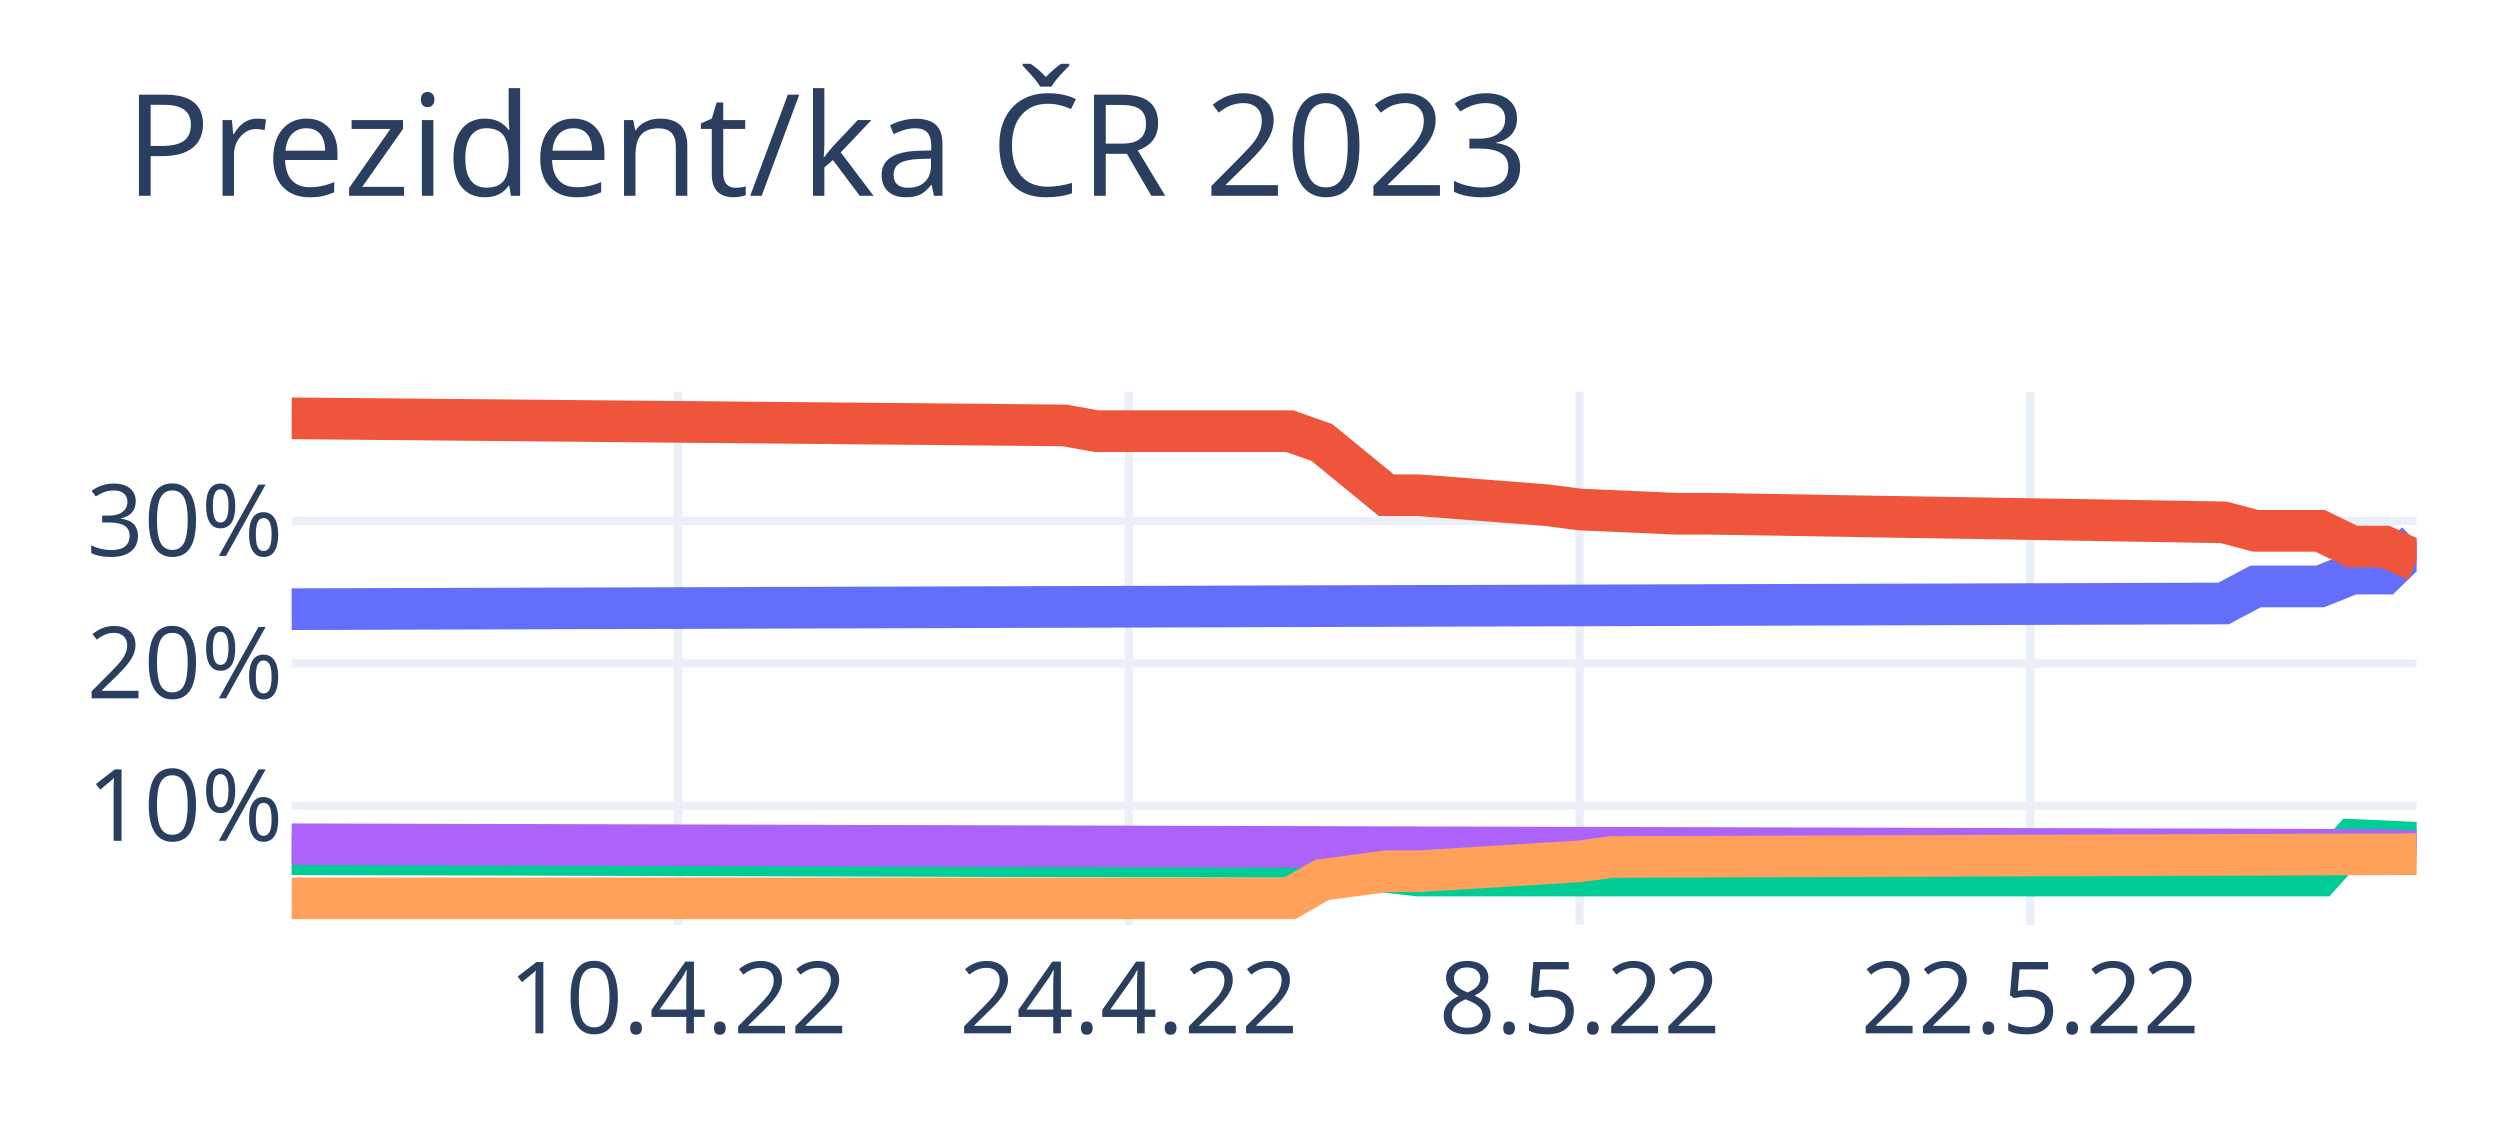
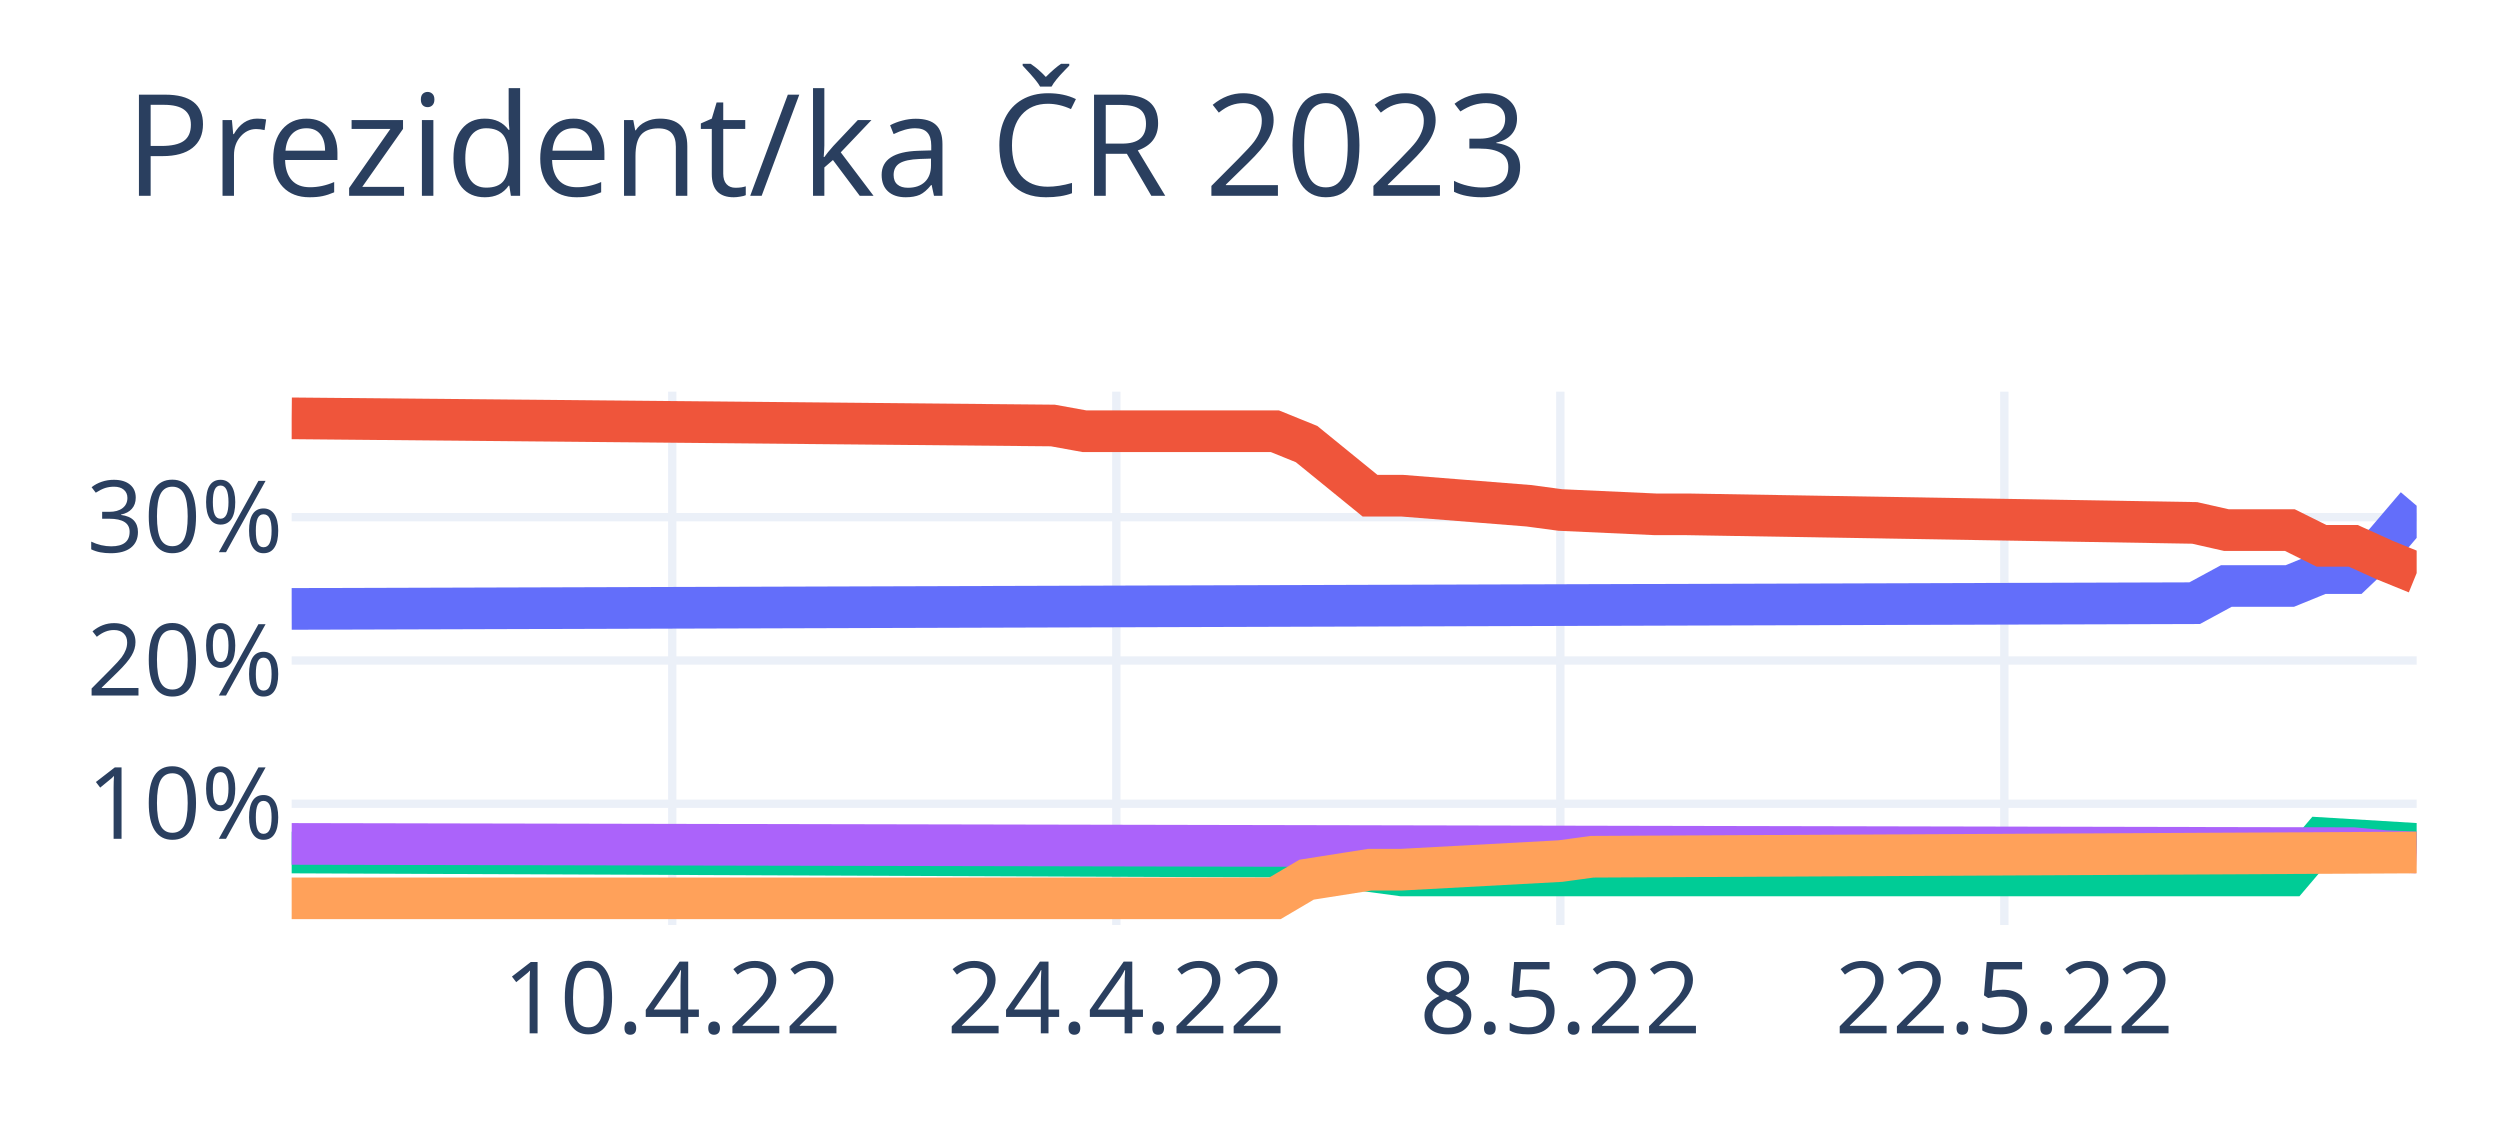
<svg xmlns="http://www.w3.org/2000/svg" class="main-svg" width="300" height="135" style="" viewBox="0 0 300 135">
  <rect x="0" y="0" width="300" height="135" style="fill: rgb(255, 255, 255); fill-opacity: 1;" />
-   <defs id="defs-e59a8b">
+   <defs id="defs-ccbee9">
    <g class="clips">
-       <clipPath id="clipe59a8bxyplot" class="plotclip">
+       <clipPath id="clipccbee9xyplot" class="plotclip">
        <rect width="255" height="64" />
      </clipPath>
-       <clipPath class="axesclip" id="clipe59a8bx">
+       <clipPath class="axesclip" id="clipccbee9x">
        <rect x="35" y="0" width="255" height="135" />
      </clipPath>
-       <clipPath class="axesclip" id="clipe59a8by">
+       <clipPath class="axesclip" id="clipccbee9y">
        <rect x="0" y="47" width="300" height="64" />
      </clipPath>
-       <clipPath class="axesclip" id="clipe59a8bxy">
+       <clipPath class="axesclip" id="clipccbee9xy">
        <rect x="35" y="47" width="255" height="64" />
      </clipPath>
    </g>
    <g class="gradients" />
    <g class="patterns" />
  </defs>
  <g class="bglayer" />
  <g class="layer-below">
    <g class="imagelayer" />
    <g class="shapelayer" />
  </g>
  <g class="cartesianlayer">
    <g class="subplot xy">
      <g class="layer-subplot">
        <g class="shapelayer" />
        <g class="imagelayer" />
      </g>
      <g class="minor-gridlayer">
        <g class="x" />
        <g class="y" />
      </g>
      <g class="gridlayer">
        <g class="x">
-           <path class="xgrid crisp" transform="translate(81.36,0)" d="M0,47v64" style="stroke: rgb(235, 240, 248); stroke-opacity: 1; stroke-width: 1px;" />
-           <path class="xgrid crisp" transform="translate(135.45,0)" d="M0,47v64" style="stroke: rgb(235, 240, 248); stroke-opacity: 1; stroke-width: 1px;" />
-           <path class="xgrid crisp" transform="translate(189.55,0)" d="M0,47v64" style="stroke: rgb(235, 240, 248); stroke-opacity: 1; stroke-width: 1px;" />
-           <path class="xgrid crisp" transform="translate(243.64,0)" d="M0,47v64" style="stroke: rgb(235, 240, 248); stroke-opacity: 1; stroke-width: 1px;" />
+           <path class="xgrid crisp" transform="translate(80.67,0)" d="M0,47v64" style="stroke: rgb(235, 240, 248); stroke-opacity: 1; stroke-width: 1px;" />
+           <path class="xgrid crisp" transform="translate(133.96,0)" d="M0,47v64" style="stroke: rgb(235, 240, 248); stroke-opacity: 1; stroke-width: 1px;" />
+           <path class="xgrid crisp" transform="translate(187.24,0)" d="M0,47v64" style="stroke: rgb(235, 240, 248); stroke-opacity: 1; stroke-width: 1px;" />
+           <path class="xgrid crisp" transform="translate(240.52,0)" d="M0,47v64" style="stroke: rgb(235, 240, 248); stroke-opacity: 1; stroke-width: 1px;" />
        </g>
        <g class="y">
-           <path class="ygrid crisp" transform="translate(0,96.69)" d="M35,0h255" style="stroke: rgb(235, 240, 248); stroke-opacity: 1; stroke-width: 1px;" />
-           <path class="ygrid crisp" transform="translate(0,79.6)" d="M35,0h255" style="stroke: rgb(235, 240, 248); stroke-opacity: 1; stroke-width: 1px;" />
-           <path class="ygrid crisp" transform="translate(0,62.51)" d="M35,0h255" style="stroke: rgb(235, 240, 248); stroke-opacity: 1; stroke-width: 1px;" />
+           <path class="ygrid crisp" transform="translate(0,96.45)" d="M35,0h255" style="stroke: rgb(235, 240, 248); stroke-opacity: 1; stroke-width: 1px;" />
+           <path class="ygrid crisp" transform="translate(0,79.26)" d="M35,0h255" style="stroke: rgb(235, 240, 248); stroke-opacity: 1; stroke-width: 1px;" />
+           <path class="ygrid crisp" transform="translate(0,62.06)" d="M35,0h255" style="stroke: rgb(235, 240, 248); stroke-opacity: 1; stroke-width: 1px;" />
        </g>
      </g>
      <g class="zerolinelayer" />
      <path class="xlines-below" />
      <path class="ylines-below" />
      <g class="overlines-below" />
      <g class="xaxislayer-below" />
      <g class="yaxislayer-below" />
      <g class="overaxes-below" />
-       <g class="plot" transform="translate(35,47)" clip-path="url(#clipe59a8bxyplot)">
+       <g class="plot" transform="translate(35,47)" clip-path="url(#clipccbee9xyplot)">
        <g class="scatterlayer mlayer">
-           <g class="trace scatter trace9be6fb" style="stroke-miterlimit: 2; opacity: 1;">
+           <g class="trace scatter tracecf9c91" style="stroke-miterlimit: 2; opacity: 1;">
            <g class="fills" />
            <g class="errorbars" />
            <g class="lines">
-               <path class="js-line" d="M0,26.1L231.82,25.42L235.68,23.37L243.41,23.37L247.27,21.83L251.14,21.83L255,18.07" style="vector-effect: non-scaling-stroke; fill: none; stroke: rgb(99, 110, 250); stroke-opacity: 1; stroke-width: 5px; opacity: 1;" />
+               <path class="js-line" d="M0,26.07L228.36,25.38L232.16,23.32L239.78,23.32L243.58,21.77L247.39,21.77L251.19,18.16L255,13.69" style="vector-effect: non-scaling-stroke; fill: none; stroke: rgb(99, 110, 250); stroke-opacity: 1; stroke-width: 5px; opacity: 1;" />
            </g>
            <g class="points" />
            <g class="text" />
          </g>
-           <g class="trace scatter trace23e571" style="stroke-miterlimit: 2; opacity: 1;">
+           <g class="trace scatter tracefb4a73" style="stroke-miterlimit: 2; opacity: 1;">
            <g class="fills" />
            <g class="errorbars" />
            <g class="lines">
-               <path class="js-line" d="M0,3.2L92.73,4.05L96.59,4.74L119.77,4.74L123.64,6.11L131.36,12.43L135.23,12.43L150.68,13.63L154.55,14.14L166.14,14.65L170,14.65L231.82,15.68L235.68,16.7L243.41,16.7L247.27,18.58L251.14,18.58L255,20.29" style="vector-effect: non-scaling-stroke; fill: none; stroke: rgb(239, 85, 59); stroke-opacity: 1; stroke-width: 5px; opacity: 1;" />
+               <path class="js-line" d="M0,3.2L91.34,4.06L95.15,4.75L117.99,4.75L121.79,6.29L129.4,12.48L133.21,12.48L148.43,13.69L152.24,14.2L163.66,14.72L167.46,14.72L228.36,15.75L232.16,16.61L239.78,16.61L243.58,18.5L247.39,18.5L251.19,20.22L255,21.77" style="vector-effect: non-scaling-stroke; fill: none; stroke: rgb(239, 85, 59); stroke-opacity: 1; stroke-width: 5px; opacity: 1;" />
            </g>
            <g class="points" />
            <g class="text" />
          </g>
-           <g class="trace scatter trace4b4a9d" style="stroke-miterlimit: 2; opacity: 1;">
+           <g class="trace scatter trace50a3c6" style="stroke-miterlimit: 2; opacity: 1;">
            <g class="fills" />
            <g class="errorbars" />
            <g class="lines">
-               <path class="js-line" d="M0,55.5L123.64,55.84L127.5,57.21L135.23,58.07L139.09,58.07L243.41,58.07L247.27,53.79L255,54.13" style="vector-effect: non-scaling-stroke; fill: none; stroke: rgb(0, 204, 150); stroke-opacity: 1; stroke-width: 5px; opacity: 1;" />
+               <path class="js-line" d="M0,55.3L121.79,55.81L125.6,57.02L133.21,58.05L137.01,58.05L239.78,58.05L243.58,53.58L255,54.27" style="vector-effect: non-scaling-stroke; fill: none; stroke: rgb(0, 204, 150); stroke-opacity: 1; stroke-width: 5px; opacity: 1;" />
            </g>
            <g class="points" />
            <g class="text" />
          </g>
-           <g class="trace scatter trace01c573" style="stroke-miterlimit: 2; opacity: 1;">
+           <g class="trace scatter trace465fb2" style="stroke-miterlimit: 2; opacity: 1;">
            <g class="fills" />
            <g class="errorbars" />
            <g class="lines">
-               <path class="js-line" d="M0,54.31L251.14,54.99L255,55.16" style="vector-effect: non-scaling-stroke; fill: none; stroke: rgb(171, 99, 250); stroke-opacity: 1; stroke-width: 5px; opacity: 1;" />
+               <path class="js-line" d="M0,54.27L247.39,54.78L251.19,55.13L255,55.3" style="vector-effect: non-scaling-stroke; fill: none; stroke: rgb(171, 99, 250); stroke-opacity: 1; stroke-width: 5px; opacity: 1;" />
            </g>
            <g class="points" />
            <g class="text" />
          </g>
-           <g class="trace scatter trace1940d1" style="stroke-miterlimit: 2; opacity: 1;">
+           <g class="trace scatter trace8b5c0a" style="stroke-miterlimit: 2; opacity: 1;">
            <g class="fills" />
            <g class="errorbars" />
            <g class="lines">
-               <path class="js-line" d="M0,60.8L119.77,60.8L123.64,58.58L131.36,57.55L135.23,57.55L154.55,56.36L158.41,55.84L255,55.5" style="vector-effect: non-scaling-stroke; fill: none; stroke: rgb(255, 161, 90); stroke-opacity: 1; stroke-width: 5px; opacity: 1;" />
+               <path class="js-line" d="M0,60.8L117.99,60.8L121.79,58.56L129.4,57.36L133.21,57.36L152.24,56.33L156.04,55.81L255,55.3" style="vector-effect: non-scaling-stroke; fill: none; stroke: rgb(255, 161, 90); stroke-opacity: 1; stroke-width: 5px; opacity: 1;" />
            </g>
            <g class="points" />
            <g class="text" />
          </g>
        </g>
      </g>
      <g class="overplot" />
      <path class="xlines-above crisp" d="M0,0" style="fill: none;" />
      <path class="ylines-above crisp" d="M0,0" style="fill: none;" />
      <g class="overlines-above" />
      <g class="xaxislayer-above">
        <g class="xtick">
-           <text text-anchor="middle" x="0" y="124" transform="translate(81.36,0)" style="font-family: 'Open Sans', verdana, arial, sans-serif; font-size: 12px; fill: rgb(42, 63, 95); fill-opacity: 1; white-space: pre; opacity: 1;">10.4.22</text>
+           <text text-anchor="middle" x="0" y="124" transform="translate(80.67,0)" style="font-family: 'Open Sans', verdana, arial, sans-serif; font-size: 12px; fill: rgb(42, 63, 95); fill-opacity: 1; white-space: pre; opacity: 1;">10.4.22</text>
        </g>
        <g class="xtick">
-           <text text-anchor="middle" x="0" y="124" style="font-family: 'Open Sans', verdana, arial, sans-serif; font-size: 12px; fill: rgb(42, 63, 95); fill-opacity: 1; white-space: pre; opacity: 1;" transform="translate(135.45,0)">24.4.22</text>
+           <text text-anchor="middle" x="0" y="124" style="font-family: 'Open Sans', verdana, arial, sans-serif; font-size: 12px; fill: rgb(42, 63, 95); fill-opacity: 1; white-space: pre; opacity: 1;" transform="translate(133.96,0)">24.4.22</text>
        </g>
        <g class="xtick">
-           <text text-anchor="middle" x="0" y="124" style="font-family: 'Open Sans', verdana, arial, sans-serif; font-size: 12px; fill: rgb(42, 63, 95); fill-opacity: 1; white-space: pre; opacity: 1;" transform="translate(189.55,0)">8.5.22</text>
+           <text text-anchor="middle" x="0" y="124" style="font-family: 'Open Sans', verdana, arial, sans-serif; font-size: 12px; fill: rgb(42, 63, 95); fill-opacity: 1; white-space: pre; opacity: 1;" transform="translate(187.24,0)">8.5.22</text>
        </g>
        <g class="xtick">
-           <text text-anchor="middle" x="0" y="124" style="font-family: 'Open Sans', verdana, arial, sans-serif; font-size: 12px; fill: rgb(42, 63, 95); fill-opacity: 1; white-space: pre; opacity: 1;" transform="translate(243.64,0)">22.5.22</text>
+           <text text-anchor="middle" x="0" y="124" style="font-family: 'Open Sans', verdana, arial, sans-serif; font-size: 12px; fill: rgb(42, 63, 95); fill-opacity: 1; white-space: pre; opacity: 1;" transform="translate(240.52,0)">22.5.22</text>
        </g>
      </g>
      <g class="yaxislayer-above">
        <g class="ytick">
-           <text text-anchor="end" x="34" y="4.2" transform="translate(0,96.69)" style="font-family: 'Open Sans', verdana, arial, sans-serif; font-size: 12px; fill: rgb(42, 63, 95); fill-opacity: 1; white-space: pre; opacity: 1;">10%</text>
+           <text text-anchor="end" x="34" y="4.2" transform="translate(0,96.45)" style="font-family: 'Open Sans', verdana, arial, sans-serif; font-size: 12px; fill: rgb(42, 63, 95); fill-opacity: 1; white-space: pre; opacity: 1;">10%</text>
        </g>
        <g class="ytick">
-           <text text-anchor="end" x="34" y="4.2" style="font-family: 'Open Sans', verdana, arial, sans-serif; font-size: 12px; fill: rgb(42, 63, 95); fill-opacity: 1; white-space: pre; opacity: 1;" transform="translate(0,79.6)">20%</text>
+           <text text-anchor="end" x="34" y="4.2" style="font-family: 'Open Sans', verdana, arial, sans-serif; font-size: 12px; fill: rgb(42, 63, 95); fill-opacity: 1; white-space: pre; opacity: 1;" transform="translate(0,79.26)">20%</text>
        </g>
        <g class="ytick">
-           <text text-anchor="end" x="34" y="4.2" style="font-family: 'Open Sans', verdana, arial, sans-serif; font-size: 12px; fill: rgb(42, 63, 95); fill-opacity: 1; white-space: pre; opacity: 1;" transform="translate(0,62.51)">30%</text>
+           <text text-anchor="end" x="34" y="4.2" style="font-family: 'Open Sans', verdana, arial, sans-serif; font-size: 12px; fill: rgb(42, 63, 95); fill-opacity: 1; white-space: pre; opacity: 1;" transform="translate(0,62.06)">30%</text>
        </g>
      </g>
      <g class="overaxes-above" />
    </g>
  </g>
  <g class="polarlayer" />
  <g class="smithlayer" />
  <g class="ternarylayer" />
  <g class="geolayer" />
  <g class="funnelarealayer" />
  <g class="pielayer" />
  <g class="iciclelayer" />
  <g class="treemaplayer" />
  <g class="sunburstlayer" />
  <g class="glimages" />
-   <defs id="topdefs-e59a8b">
+   <defs id="topdefs-ccbee9">
    <g class="clips" />
  </defs>
  <g class="layer-above">
    <g class="imagelayer" />
    <g class="shapelayer" />
  </g>
  <g class="infolayer">
    <g class="g-gtitle">
      <text class="gtitle" x="15" y="23.5" text-anchor="start" dy="0em" style="font-family: 'Open Sans', verdana, arial, sans-serif; font-size: 17px; fill: rgb(42, 63, 95); opacity: 1; font-weight: normal; white-space: pre;">Prezident/ka ČR 2023</text>
    </g>
    <g class="g-xtitle" />
    <g class="g-ytitle" />
  </g>
</svg>
